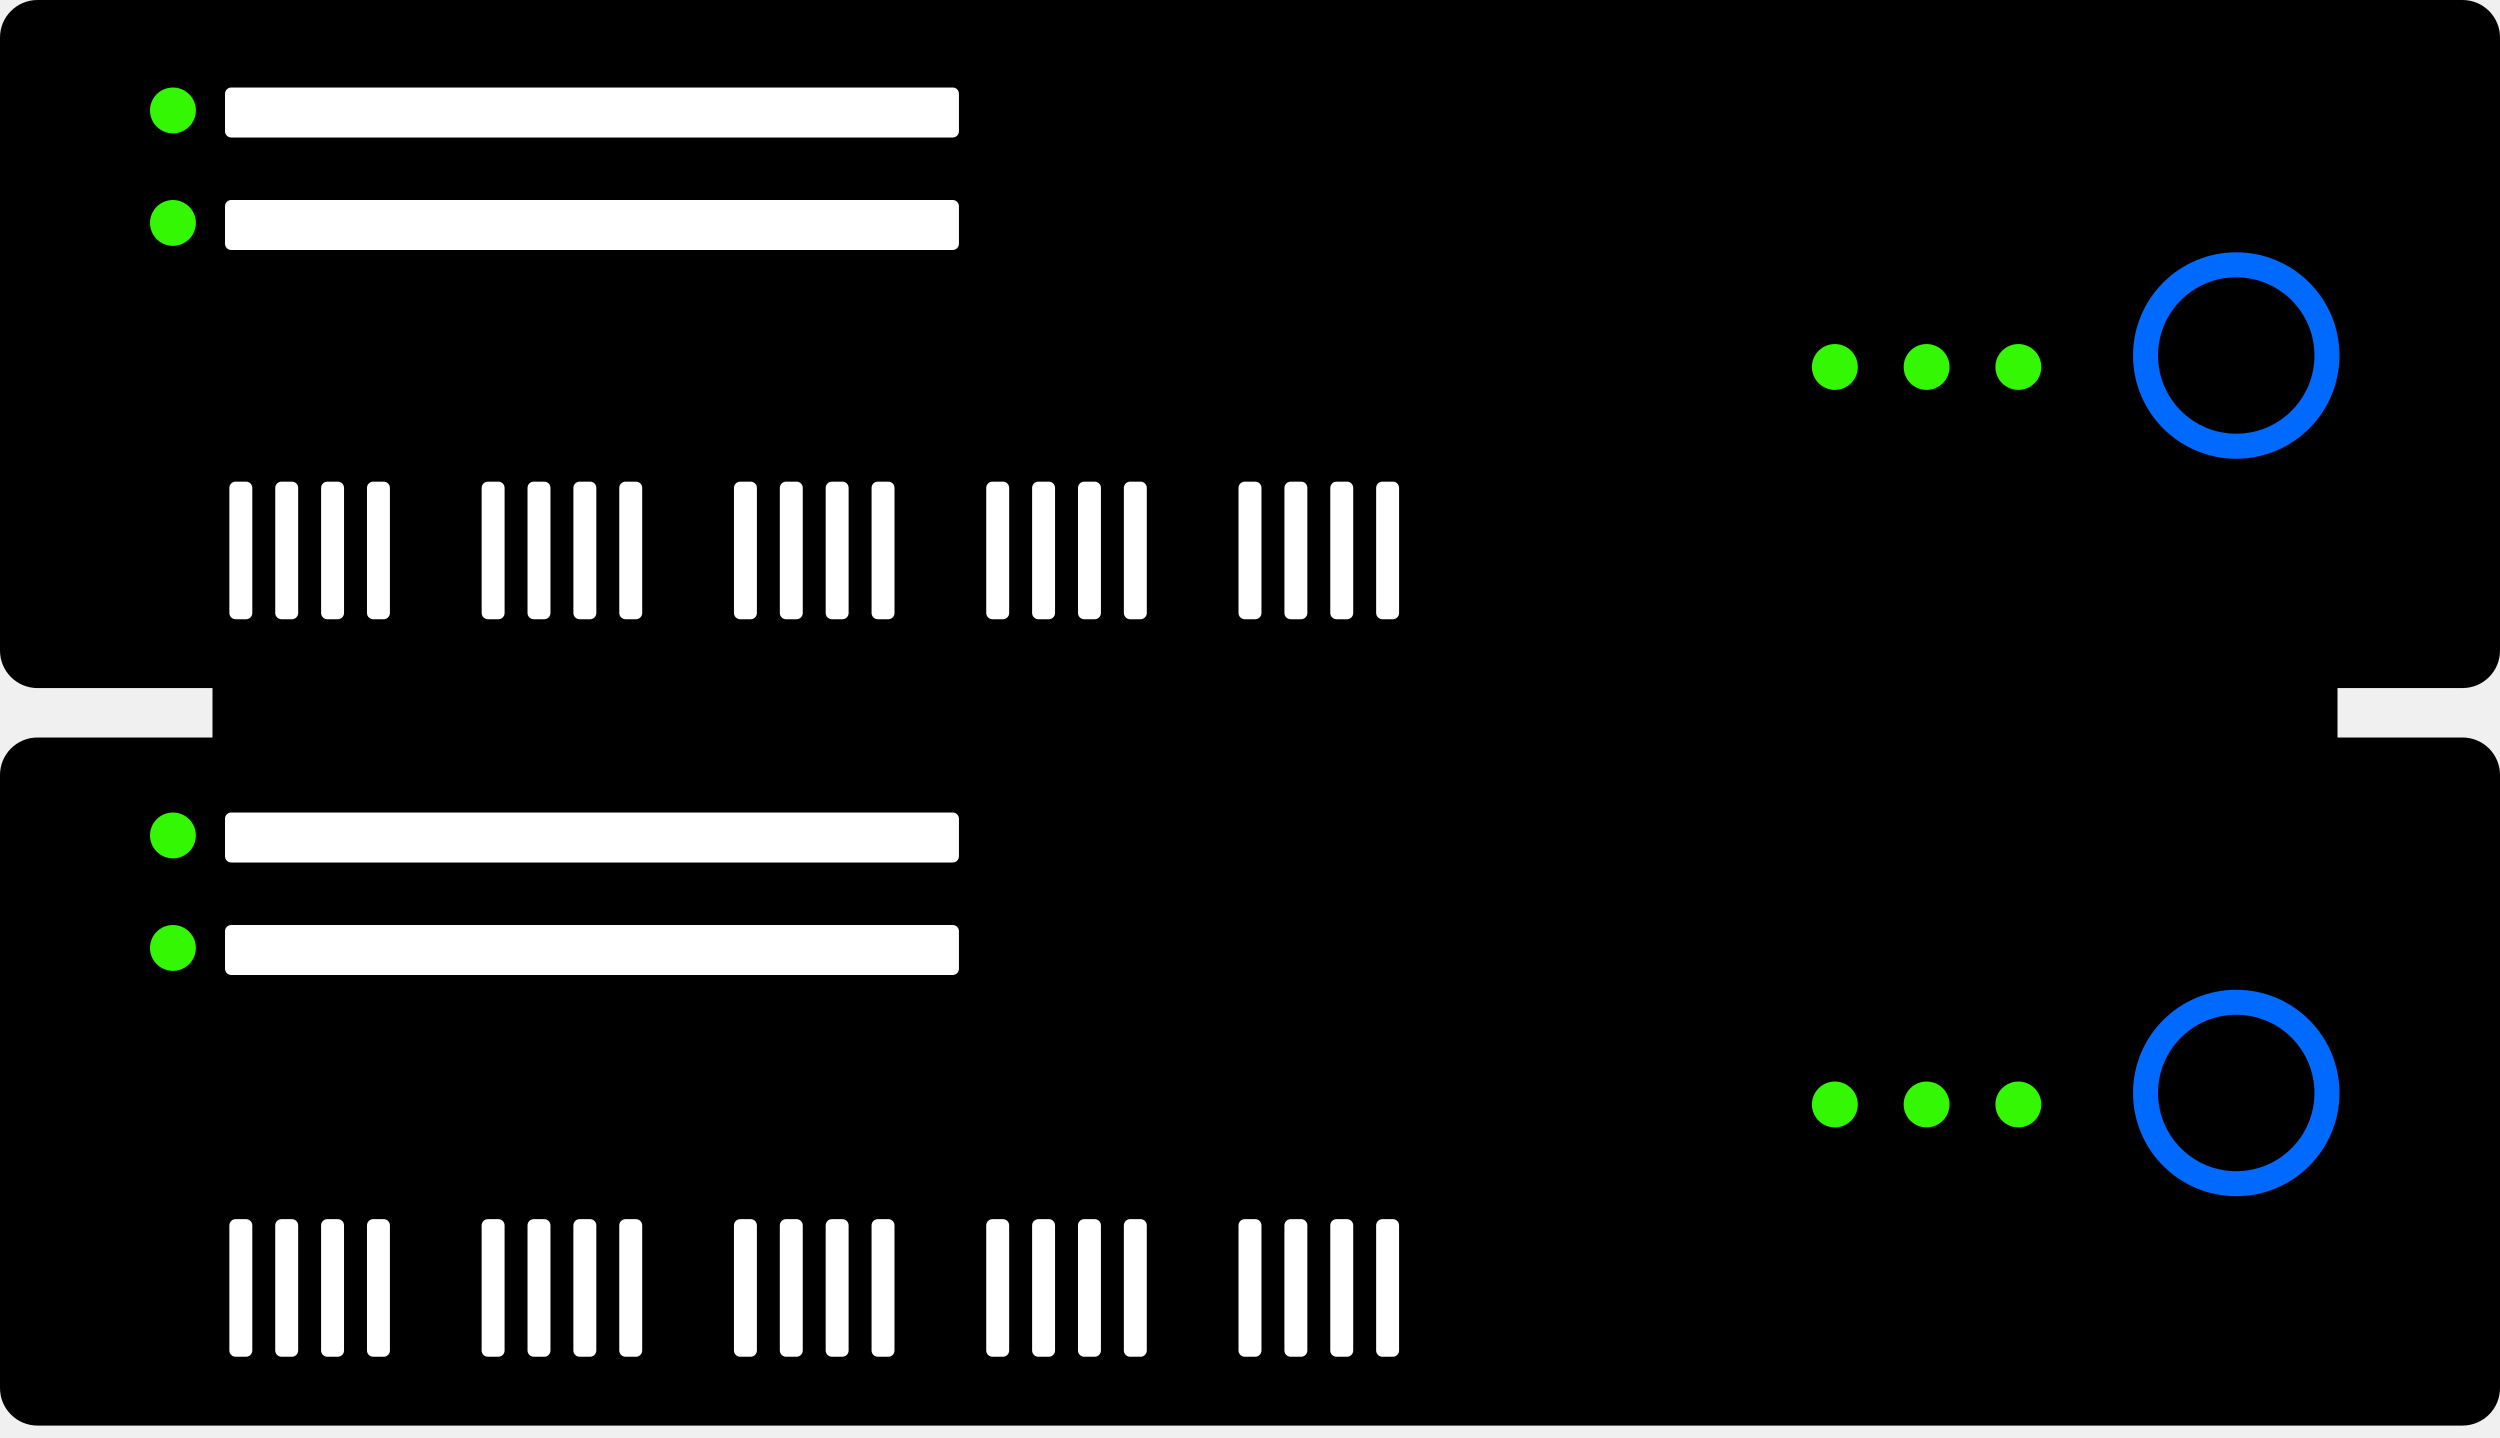
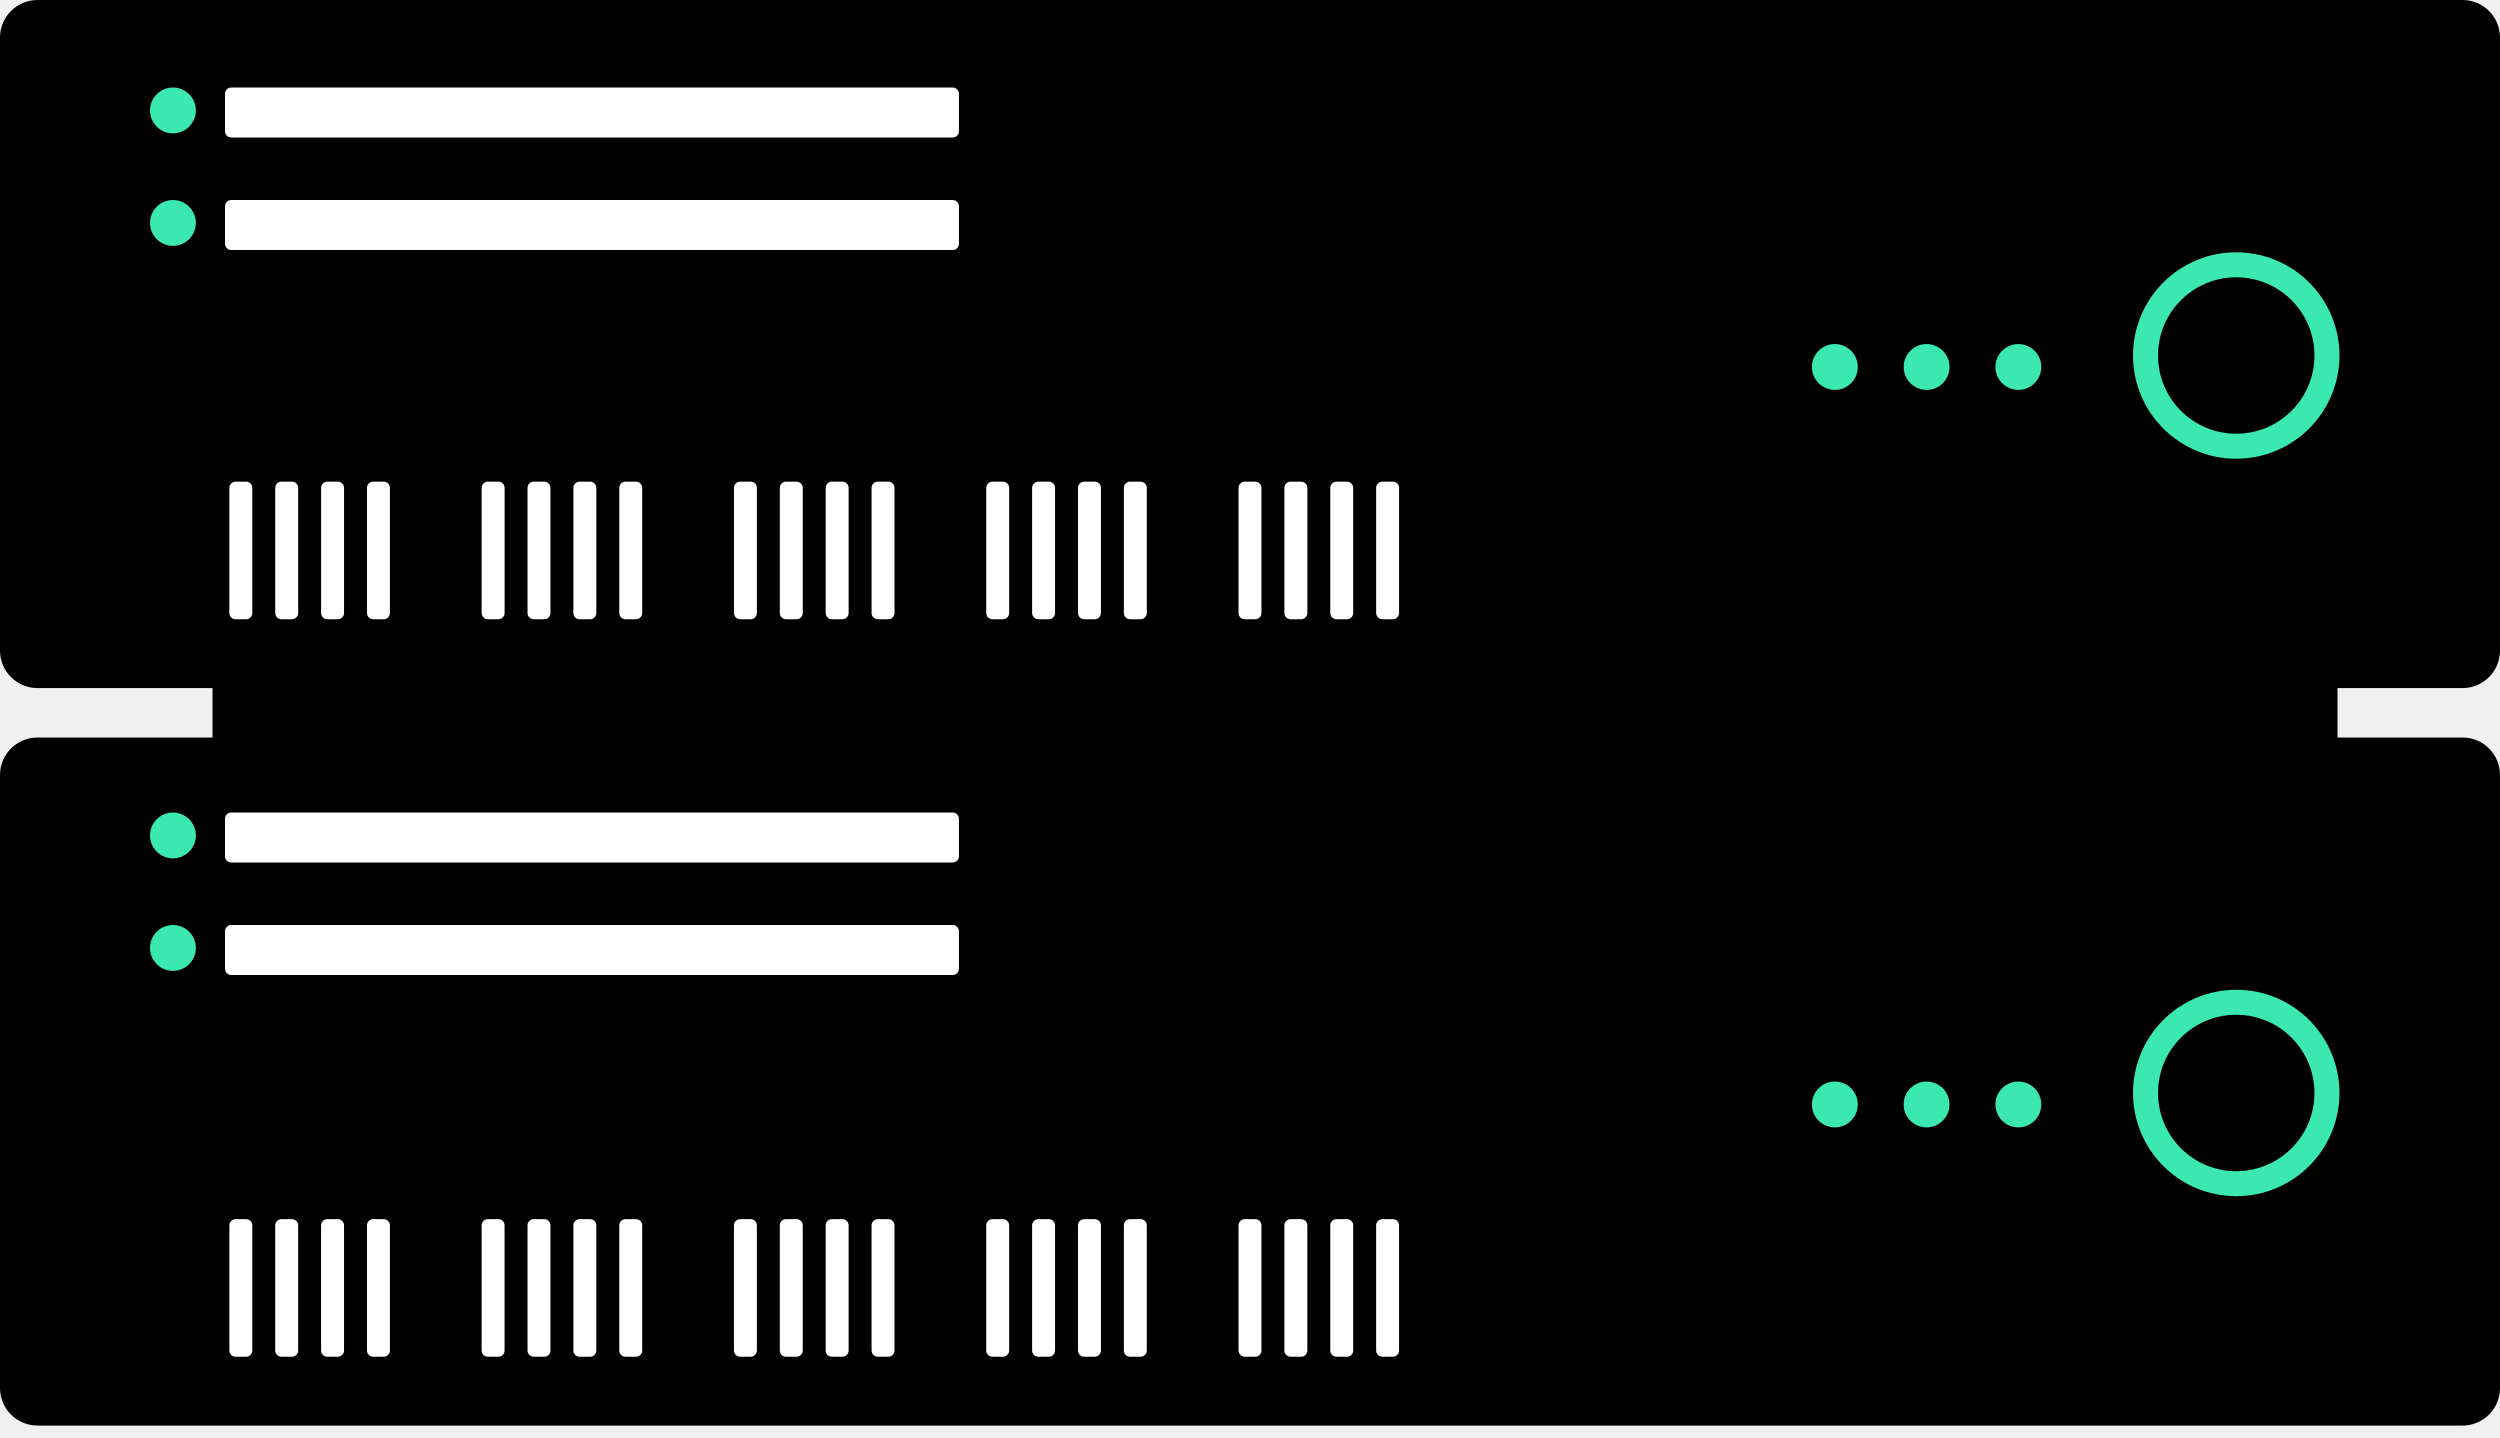
<svg xmlns="http://www.w3.org/2000/svg" width="200" height="115" viewBox="0 0 200 115" fill="none">
  <rect y="59" width="200" height="55.046" rx="3" fill="black" />
-   <circle cx="178.899" cy="87.439" r="7.257" stroke="#006AFF" stroke-width="2" />
+   <circle cx="178.899" cy="87.439" r="7.257" stroke="#3ae8b0" stroke-width="2" />
  <rect x="18" y="65" width="58.716" height="4" rx="0.5" fill="white" />
  <rect x="18.349" y="97.531" width="1.835" height="11.009" rx="0.5" fill="white" />
  <rect x="22.018" y="97.531" width="1.835" height="11.009" rx="0.5" fill="white" />
  <rect x="25.687" y="97.531" width="1.835" height="11.009" rx="0.5" fill="white" />
  <rect x="29.358" y="97.531" width="1.835" height="11.009" rx="0.5" fill="white" />
  <rect x="38.532" y="97.531" width="1.835" height="11.009" rx="0.5" fill="white" />
  <rect x="42.202" y="97.531" width="1.835" height="11.009" rx="0.5" fill="white" />
  <rect x="45.87" y="97.531" width="1.835" height="11.009" rx="0.5" fill="white" />
  <rect x="49.541" y="97.531" width="1.835" height="11.009" rx="0.5" fill="white" />
  <rect x="58.716" y="97.531" width="1.835" height="11.009" rx="0.5" fill="white" />
  <rect x="62.385" y="97.531" width="1.835" height="11.009" rx="0.5" fill="white" />
  <rect x="66.054" y="97.531" width="1.835" height="11.009" rx="0.5" fill="white" />
  <rect x="69.725" y="97.531" width="1.835" height="11.009" rx="0.5" fill="white" />
  <rect x="78.898" y="97.531" width="1.835" height="11.009" rx="0.5" fill="white" />
  <rect x="82.569" y="97.531" width="1.835" height="11.009" rx="0.5" fill="white" />
  <rect x="86.239" y="97.531" width="1.835" height="11.009" rx="0.5" fill="white" />
  <rect x="89.908" y="97.531" width="1.835" height="11.009" rx="0.5" fill="white" />
  <rect x="99.082" y="97.531" width="1.835" height="11.009" rx="0.5" fill="white" />
  <rect x="102.752" y="97.531" width="1.835" height="11.009" rx="0.5" fill="white" />
  <rect x="106.422" y="97.531" width="1.835" height="11.009" rx="0.5" fill="white" />
  <rect x="110.091" y="97.531" width="1.835" height="11.009" rx="0.5" fill="white" />
  <path d="M18 74.5C18 74.224 18.224 74 18.5 74H76.216C76.492 74 76.716 74.224 76.716 74.5V77.5C76.716 77.776 76.492 78 76.216 78H18.5C18.224 78 18 77.776 18 77.5V74.5Z" fill="white" />
-   <circle cx="161.468" cy="88.358" r="1.835" fill="#34F703" />
-   <circle cx="146.789" cy="88.358" r="1.835" fill="#34F703" />
-   <circle cx="154.127" cy="88.358" r="1.835" fill="#34F703" />
-   <circle cx="13.835" cy="66.835" r="1.835" fill="#34F703" />
-   <circle cx="13.835" cy="75.835" r="1.835" fill="#34F703" />
+   <circle cx="161.468" cy="88.358" r="1.835" fill="#3ae8b0" />
+   <circle cx="146.789" cy="88.358" r="1.835" fill="#3ae8b0" />
+   <circle cx="154.127" cy="88.358" r="1.835" fill="#3ae8b0" />
+   <circle cx="13.835" cy="66.835" r="1.835" fill="#3ae8b0" />
+   <circle cx="13.835" cy="75.835" r="1.835" fill="#3ae8b0" />
  <rect width="200" height="55.046" rx="3" fill="black" />
-   <circle cx="178.899" cy="28.441" r="7.257" stroke="#006AFF" stroke-width="2" />
+   <circle cx="178.899" cy="28.441" r="7.257" stroke="#3ae8b0" stroke-width="2" />
  <rect x="18" y="7" width="58.716" height="4" rx="0.5" fill="white" />
  <rect x="18.349" y="38.531" width="1.835" height="11.009" rx="0.5" fill="white" />
  <rect x="22.019" y="38.531" width="1.835" height="11.009" rx="0.5" fill="white" />
  <rect x="25.688" y="38.531" width="1.835" height="11.009" rx="0.5" fill="white" />
  <rect x="29.358" y="38.531" width="1.835" height="11.009" rx="0.5" fill="white" />
  <rect x="38.533" y="38.531" width="1.835" height="11.009" rx="0.5" fill="white" />
  <rect x="42.202" y="38.531" width="1.835" height="11.009" rx="0.5" fill="white" />
  <rect x="45.871" y="38.531" width="1.835" height="11.009" rx="0.5" fill="white" />
  <rect x="49.542" y="38.531" width="1.835" height="11.009" rx="0.5" fill="white" />
  <rect x="58.717" y="38.531" width="1.835" height="11.009" rx="0.5" fill="white" />
  <rect x="62.386" y="38.531" width="1.835" height="11.009" rx="0.5" fill="white" />
  <rect x="66.055" y="38.531" width="1.835" height="11.009" rx="0.5" fill="white" />
  <rect x="69.726" y="38.531" width="1.835" height="11.009" rx="0.5" fill="white" />
  <rect x="78.899" y="38.531" width="1.835" height="11.009" rx="0.5" fill="white" />
  <rect x="82.569" y="38.531" width="1.835" height="11.009" rx="0.5" fill="white" />
  <rect x="86.239" y="38.531" width="1.835" height="11.009" rx="0.5" fill="white" />
  <rect x="89.909" y="38.531" width="1.835" height="11.009" rx="0.5" fill="white" />
  <rect x="99.082" y="38.531" width="1.835" height="11.009" rx="0.5" fill="white" />
  <rect x="102.753" y="38.531" width="1.835" height="11.009" rx="0.5" fill="white" />
  <rect x="106.422" y="38.531" width="1.835" height="11.009" rx="0.5" fill="white" />
  <rect x="110.092" y="38.531" width="1.835" height="11.009" rx="0.5" fill="white" />
  <path d="M18 16.5C18 16.224 18.224 16 18.5 16H76.216C76.492 16 76.716 16.224 76.716 16.5V19.5C76.716 19.776 76.492 20 76.216 20H18.5C18.224 20 18 19.776 18 19.5V16.5Z" fill="white" />
-   <circle cx="13.835" cy="17.835" r="1.835" fill="#34F703" />
-   <circle cx="13.835" cy="8.835" r="1.835" fill="#34F703" />
-   <circle cx="161.468" cy="29.358" r="1.835" fill="#34F703" />
-   <circle cx="146.789" cy="29.358" r="1.835" fill="#34F703" />
-   <circle cx="154.128" cy="29.358" r="1.835" fill="#34F703" />
+   <circle cx="13.835" cy="17.835" r="1.835" fill="#3ae8b0" />
+   <circle cx="13.835" cy="8.835" r="1.835" fill="#3ae8b0" />
+   <circle cx="161.468" cy="29.358" r="1.835" fill="#3ae8b0" />
+   <circle cx="146.789" cy="29.358" r="1.835" fill="#3ae8b0" />
+   <circle cx="154.128" cy="29.358" r="1.835" fill="#3ae8b0" />
  <rect x="17" y="54" width="170" height="6" fill="black" />
</svg>
